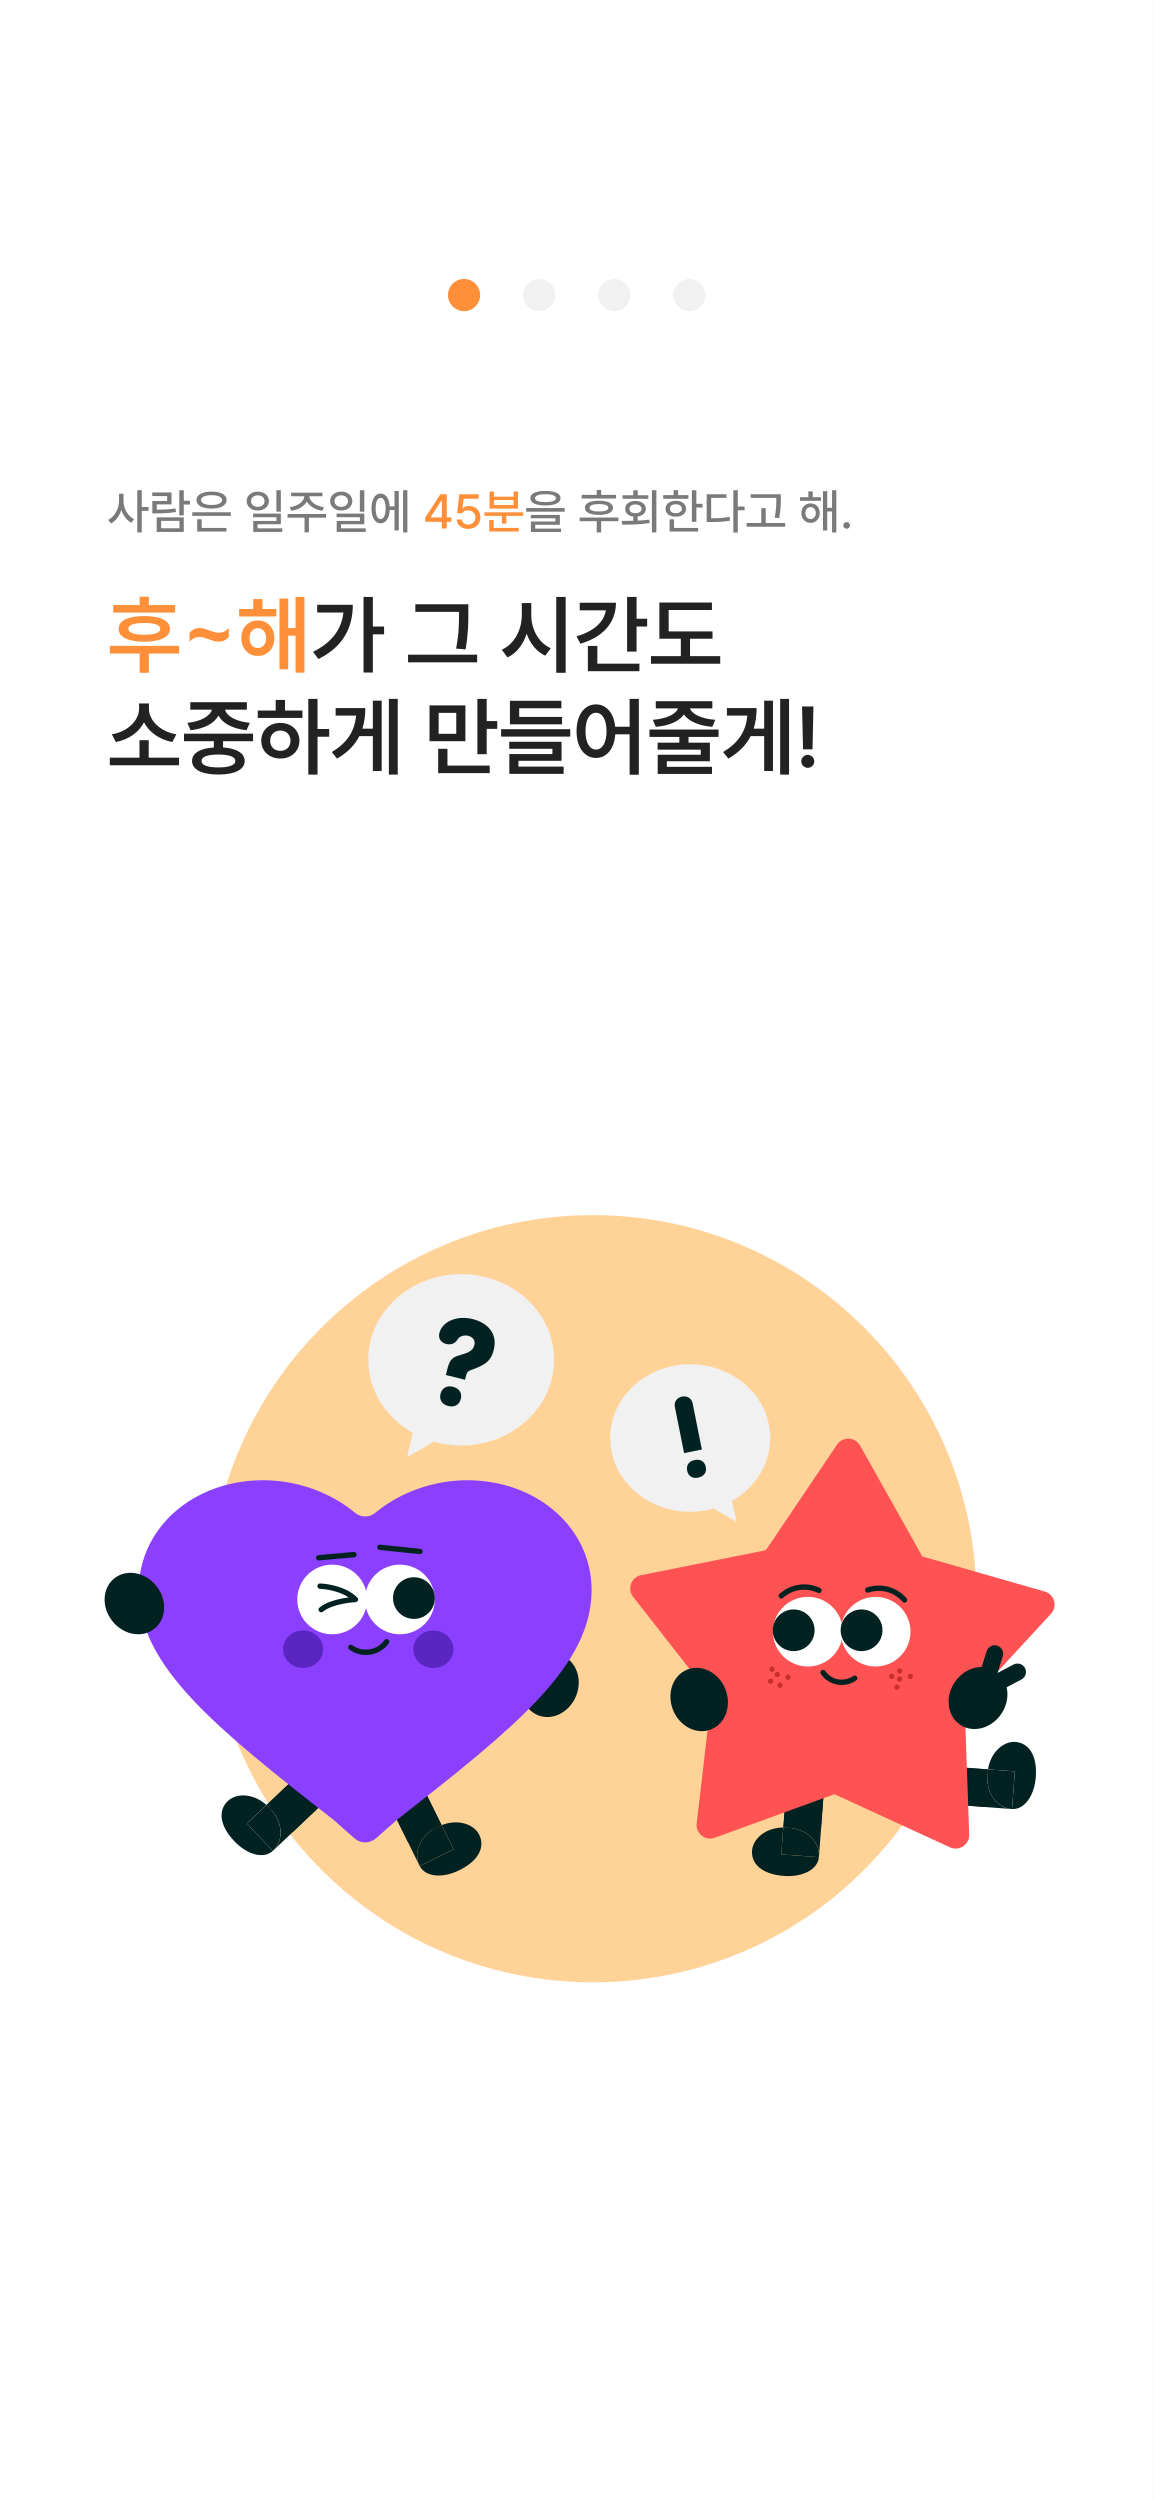
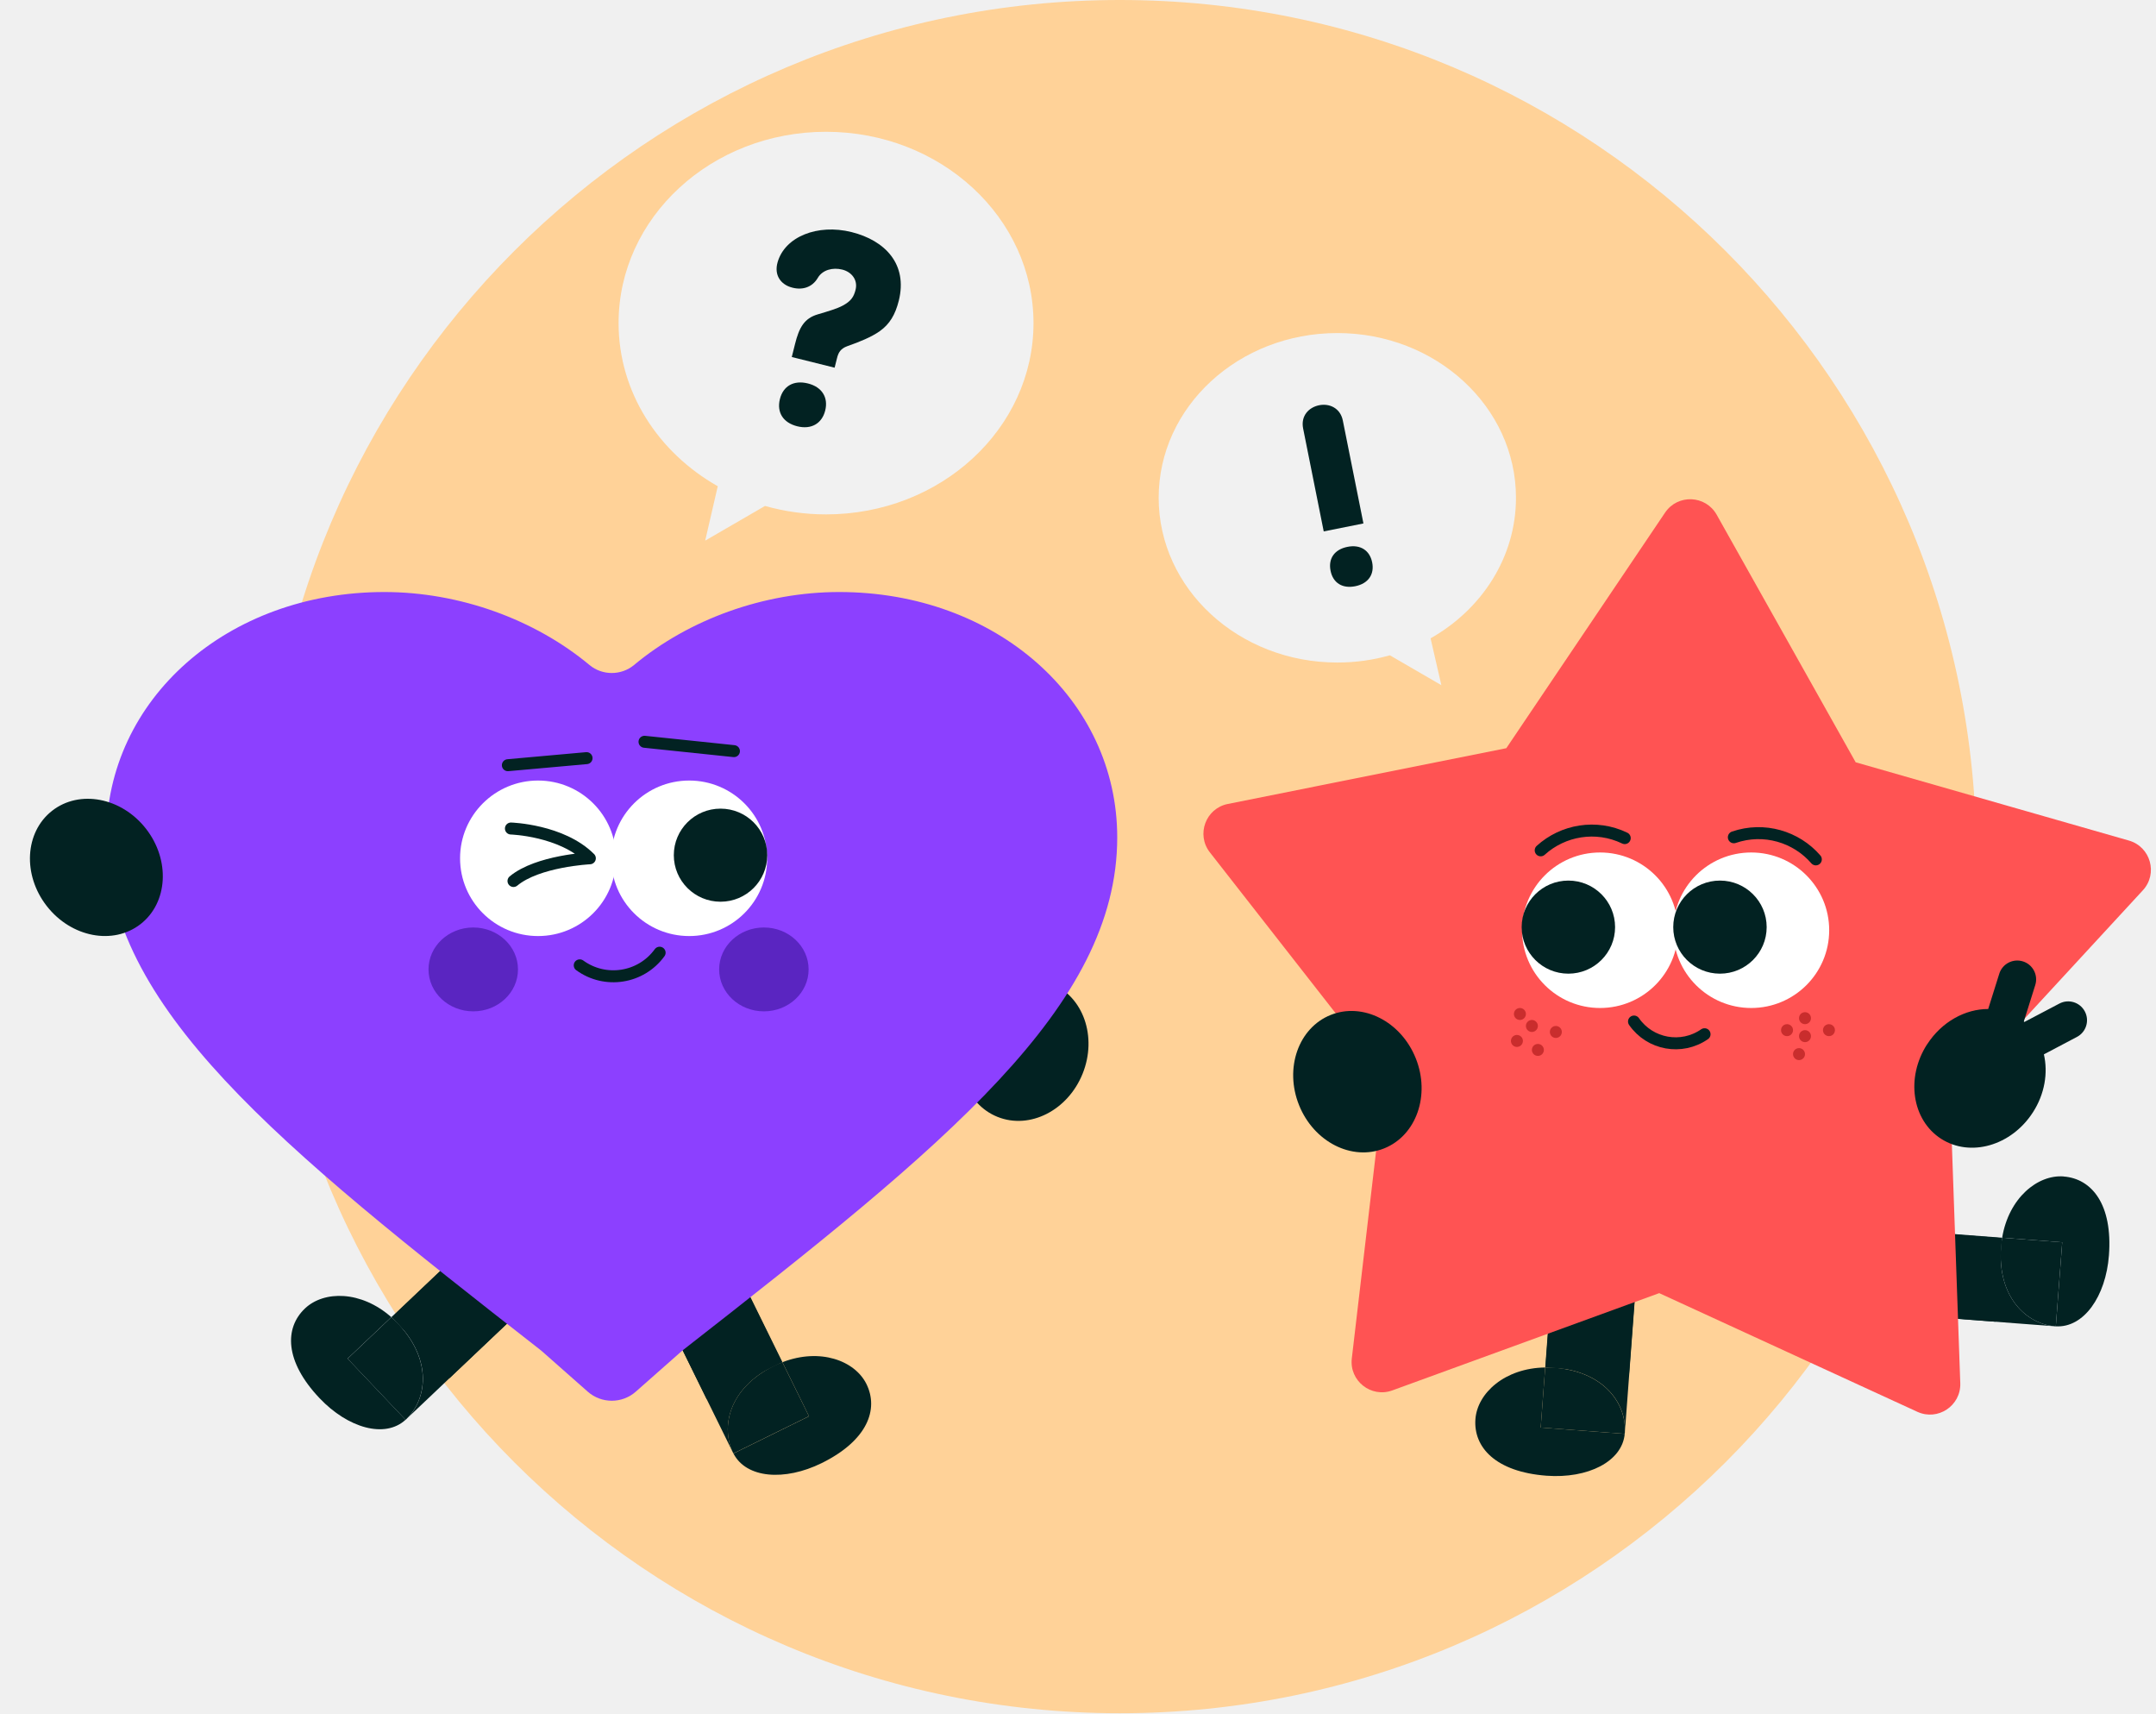
- <svg xmlns="http://www.w3.org/2000/svg" width="430" height="932" viewBox="0 0 430 932" fill="none">
-   <rect width="430" height="932" fill="white" />
-   <path d="M65.281 225.562V228.375H42.219V225.562H52.062V222.469H55.5V225.562H65.281ZM66.75 240.781V243.625H55.5V250.812H52.062V243.625H40.938V240.781H66.75ZM53.781 229.656C59.75 229.656 63.344 231.344 63.344 234.438C63.344 237.531 59.75 239.219 53.781 239.219C47.812 239.219 44.219 237.531 44.219 234.438C44.219 231.344 47.812 229.656 53.781 229.656ZM53.781 232.25C49.875 232.25 47.812 233 47.844 234.438C47.812 235.875 49.875 236.625 53.781 236.625C57.688 236.625 59.75 235.875 59.75 234.438C59.75 233 57.688 232.25 53.781 232.25ZM70.656 235.844C71.688 234.719 73 234.125 74.438 234.125C76.938 234.125 79.094 235.875 81.594 235.875C83.031 235.875 84.281 235.281 85.281 234.094V237.5C84.25 238.656 82.938 239.219 81.5 239.219C79 239.219 76.812 237.469 74.344 237.469C72.906 237.469 71.656 238.062 70.656 239.25V235.844ZM103 227.031V229.812H89.156V227.031H94.406V223.344H97.844V227.031H103ZM96.125 231.312C99.719 231.312 102.281 234.031 102.281 237.875C102.281 241.781 99.719 244.531 96.125 244.531C92.562 244.531 89.938 241.781 89.969 237.875C89.938 234.031 92.562 231.312 96.125 231.312ZM96.125 234.188C94.281 234.188 93 235.656 93.031 237.875C93 240.156 94.281 241.594 96.125 241.562C97.938 241.594 99.219 240.156 99.219 237.875C99.219 235.656 97.938 234.188 96.125 234.188ZM113.5 222.531V250.781H110.188V236.969H107.438V249.5H104.188V223.125H107.438V234.156H110.188V222.531H113.5Z" fill="#FF8F39" />
-   <path d="M139 222.531V233.562H143.188V236.469H139V250.719H135.531V222.531H139ZM131.531 225.469C131.531 233.781 128.094 241.062 118.688 245.688L116.719 243C123.594 239.578 127.312 234.766 128.031 228.344H118.25V225.469H131.531ZM174.594 225.281V228.469C174.594 232.25 174.594 236.156 173.562 242.094L170.031 241.781C171.125 236.219 171.125 232.125 171.125 228.469V228.094H154.844V225.281H174.594ZM177.875 244.062V246.906H152.125V244.062H177.875ZM198.062 229.312C198.031 234.5 200.75 239.688 205.344 241.656L203.281 244.438C200.031 242.938 197.641 239.938 196.344 236.25C195.047 240.234 192.625 243.484 189.188 245.094L187.062 242.188C191.781 240.156 194.531 234.75 194.531 229.312V224.812H198.062V229.312ZM210.875 222.531V250.812H207.375V222.531H210.875ZM237.312 222.531V230.656H241.25V233.562H237.312V242.906H233.781V222.531H237.312ZM229.625 224.688C229.625 232.188 224.75 237.531 216.375 239.969L214.938 237.219C221.391 235.359 225.234 231.844 225.844 227.531H216.125V224.688H229.625ZM238.375 247.406V250.219H219.156V240.812H222.688V247.406H238.375ZM265.625 235.375V238.125H257.25V244.594H268.5V247.438H242.688V244.594H253.812V238.125H245.812V224.625H265.406V227.406H249.281V235.375H265.625ZM66.75 282.469V285.281H40.938V282.469H52V275.938H55.438V282.469H66.75ZM55.531 264.312C55.531 268.594 59.812 272.812 65.75 273.75L64.25 276.625C59.469 275.719 55.562 272.984 53.688 269.281C51.812 272.969 47.938 275.75 43.188 276.625L41.688 273.75C47.594 272.812 51.812 268.562 51.844 264.312V262.25H55.531V264.312ZM94.344 273.5V276.312H83.156V278.656C88.219 279 91.188 280.75 91.219 283.688C91.188 286.938 87.531 288.75 81.438 288.75C75.281 288.75 71.594 286.938 71.594 283.688C71.594 280.75 74.594 278.984 79.719 278.656V276.312H68.594V273.5H94.344ZM81.438 281.281C77.312 281.312 75.094 282.125 75.125 283.688C75.094 285.25 77.312 286.094 81.438 286.094C85.469 286.094 87.719 285.25 87.75 283.688C87.719 282.125 85.469 281.312 81.438 281.281ZM92.031 261.781V264.562H83.906C84.453 266.891 87.828 268.984 93.125 269.469L91.906 272.219C86.781 271.703 82.969 269.656 81.438 266.781C79.906 269.641 76.156 271.703 71.031 272.219L69.844 269.469C75.031 268.984 78.406 266.859 79 264.562H70.938V261.781H92.031ZM118.375 260.531V271.781H122.719V274.656H118.375V288.781H114.938V260.531H118.375ZM112.75 264.875V267.656H96.094V264.875H102.781V260.938H106.25V264.875H112.75ZM104.531 269.5C108.594 269.5 111.625 272.25 111.625 276.156C111.625 280.062 108.594 282.781 104.531 282.781C100.406 282.781 97.375 280.062 97.406 276.156C97.375 272.25 100.406 269.5 104.531 269.5ZM104.531 272.344C102.312 272.344 100.719 273.844 100.719 276.156C100.719 278.469 102.312 279.938 104.531 279.906C106.688 279.938 108.281 278.469 108.312 276.156C108.281 273.844 106.688 272.344 104.531 272.344ZM148.281 260.531V288.781H144.969V260.531H148.281ZM142.281 261.219V287.438H139V274.438H133.969C132.312 277.688 129.656 280.5 125.656 282.812L123.688 280.344C129.547 276.891 132.219 272.469 132.75 266.781H125.125V263.969H136.188C136.188 266.703 135.859 269.266 135.094 271.656H139V261.219H142.281ZM173.5 262.969V276.312H160.125V262.969H173.5ZM163.531 265.75V273.562H170.094V265.75H163.531ZM181.438 260.531V268.812H185.375V271.719H181.438V281.156H177.969V260.531H181.438ZM182.562 285.406V288.219H163.344V279.156H166.812V285.406H182.562ZM212.594 271.844V274.594H186.812V271.844H212.594ZM209.531 267.281V270.031H190.094V261.25H209.281V264.031H193.562V267.281H209.531ZM209.344 276.531V283.625H193.281V285.781H210.125V288.5H189.875V281.125H205.938V279.156H189.844V276.531H209.344ZM222.188 262.594C226.016 262.594 228.844 265.781 229.344 270.938H234.719V260.531H238.156V288.812H234.719V273.75H229.375C229 279.203 226.125 282.562 222.188 282.562C217.938 282.562 214.938 278.719 214.938 272.562C214.938 266.469 217.938 262.594 222.188 262.594ZM222.188 265.719C219.844 265.719 218.25 268.25 218.281 272.562C218.25 276.906 219.844 279.438 222.188 279.438C224.531 279.438 226.094 276.906 226.125 272.562C226.094 268.25 224.531 265.719 222.188 265.719ZM267.875 271.969V274.719H256.688V276.875H264.656V283.812H248.594V285.875H265.438V288.531H245.188V281.375H261.25V279.469H245.156V276.875H253.25V274.719H242.125V271.969H267.875ZM265.562 261.406V264.094H257.188C257.953 266.172 261.406 267.969 266.656 268.344L265.562 270.969C260.5 270.562 256.672 268.859 254.969 266.344C253.266 268.844 249.484 270.562 244.469 270.969L243.375 268.344C248.578 267.953 252 266.188 252.781 264.094H244.469V261.406H265.562ZM294.156 260.531V288.781H290.844V260.531H294.156ZM288.156 261.219V287.438H284.875V274.438H279.844C278.188 277.688 275.531 280.5 271.531 282.812L269.562 280.344C275.422 276.891 278.094 272.469 278.625 266.781H271V263.969H282.062C282.062 266.703 281.734 269.266 280.969 271.656H284.875V261.219H288.156ZM303.25 263.375L302.906 279.344H299.375L299 263.375H303.25ZM301.156 286.25C299.812 286.25 298.719 285.156 298.719 283.812C298.719 282.5 299.812 281.406 301.156 281.406C302.438 281.406 303.562 282.5 303.562 283.812C303.562 285.156 302.438 286.25 301.156 286.25Z" fill="#222222" />
-   <path d="M46.047 186.752C46.029 189.547 47.647 192.395 50.002 193.537L48.965 194.873C47.251 193.985 45.924 192.219 45.238 190.109C44.526 192.359 43.147 194.24 41.353 195.172L40.316 193.818C42.742 192.658 44.377 189.635 44.377 186.752V184.062H46.047V186.752ZM52.85 182.744V189.02H55.381V190.443H52.85V198.494H51.18V182.744H52.85ZM68.512 182.762V186.682H70.814V188.088H68.512V192.131H66.842V182.762H68.512ZM68.512 192.869V198.301H58.422V192.869H68.512ZM60.057 194.17V196.947H66.894V194.17H60.057ZM63.941 183.588V188.035H58.457V190.004C61.19 189.995 63.124 189.916 65.418 189.529L65.594 190.865C63.15 191.305 61.076 191.393 58.053 191.393H56.787V186.77H62.307V184.924H56.77V183.588H63.941ZM86.055 190.971V192.307H71.693V190.971H86.055ZM84.438 196.807V198.16H73.504V193.59H75.191V196.807H84.438ZM78.865 183.271C82.275 183.254 84.49 184.449 84.49 186.418C84.49 188.404 82.275 189.6 78.865 189.617C75.438 189.6 73.24 188.404 73.24 186.418C73.24 184.449 75.438 183.254 78.865 183.271ZM78.865 184.607C76.457 184.607 74.945 185.293 74.963 186.418C74.945 187.578 76.457 188.246 78.865 188.246C81.273 188.246 82.768 187.578 82.768 186.418C82.768 185.293 81.273 184.607 78.865 184.607ZM96.109 183.271C98.482 183.289 100.223 184.748 100.24 186.805C100.223 188.879 98.482 190.32 96.109 190.32C93.719 190.32 91.961 188.879 91.961 186.805C91.961 184.748 93.719 183.289 96.109 183.271ZM96.109 184.678C94.65 184.66 93.578 185.521 93.596 186.805C93.578 188.105 94.65 188.967 96.109 188.967C97.551 188.967 98.623 188.105 98.623 186.805C98.623 185.521 97.551 184.66 96.109 184.678ZM104.705 182.744V190.76H103.035V182.744H104.705ZM104.705 191.48V195.453H96.022V196.965H105.232V198.301H94.404V194.205H103.053V192.816H94.352V191.48H104.705ZM121.562 191.621V192.975H115.164V198.477H113.529V192.975H107.201V191.621H121.562ZM120.209 183.676V185.012H115.34C115.366 186.963 117.792 188.703 120.771 189.107L120.156 190.426C117.572 190.021 115.34 188.747 114.391 186.945C113.415 188.747 111.191 190.021 108.643 190.426L108.01 189.107C110.954 188.703 113.38 186.963 113.441 185.012H108.537V183.676H120.209ZM127.223 183.271C129.596 183.289 131.336 184.748 131.354 186.805C131.336 188.879 129.596 190.32 127.223 190.32C124.832 190.32 123.074 188.879 123.074 186.805C123.074 184.748 124.832 183.289 127.223 183.271ZM127.223 184.678C125.764 184.66 124.691 185.521 124.709 186.805C124.691 188.105 125.764 188.967 127.223 188.967C128.664 188.967 129.736 188.105 129.736 186.805C129.736 185.521 128.664 184.66 127.223 184.678ZM135.818 182.744V190.76H134.148V182.744H135.818ZM135.818 191.48V195.453H127.135V196.965H136.346V198.301H125.518V194.205H134.166V192.816H125.465V191.48H135.818ZM151.867 182.744V198.494H150.268V182.744H151.867ZM148.668 183.043V197.721H147.068V190.127H145.293C145.152 193.203 143.834 195.119 141.883 195.102C139.826 195.119 138.49 192.957 138.49 189.547C138.49 186.137 139.826 183.992 141.883 184.01C143.799 183.992 145.1 185.812 145.293 188.773H147.068V183.043H148.668ZM141.883 185.574C140.74 185.574 140.037 187.033 140.037 189.547C140.037 192.061 140.74 193.52 141.883 193.52C143.043 193.52 143.764 192.061 143.764 189.547C143.764 187.033 143.043 185.574 141.883 185.574ZM203.336 183.008C206.887 183.008 208.961 183.957 208.961 185.715C208.961 187.473 206.887 188.439 203.336 188.439C199.785 188.439 197.711 187.473 197.711 185.715C197.711 183.957 199.785 183.008 203.336 183.008ZM203.336 184.238C200.822 184.238 199.434 184.783 199.451 185.715C199.434 186.682 200.822 187.191 203.336 187.191C205.85 187.191 207.238 186.682 207.238 185.715C207.238 184.783 205.85 184.238 203.336 184.238ZM210.525 189.406V190.742H196.164V189.406H210.525ZM208.715 191.955V195.646H199.539V197.053H209.154V198.336H197.904V194.434H207.062V193.203H197.887V191.955H208.715ZM229.668 184.484V185.855H216.854V184.484H222.461V182.674H224.113V184.484H229.668ZM230.529 192.939V194.311H224.113V198.512H222.461V194.311H216.115V192.939H230.529ZM223.287 186.664C226.557 186.664 228.525 187.596 228.525 189.318C228.525 191.006 226.557 191.938 223.287 191.955C220 191.938 218.031 191.006 218.049 189.318C218.031 187.596 220 186.664 223.287 186.664ZM223.287 187.912C221.02 187.912 219.771 188.404 219.771 189.318C219.771 190.197 221.02 190.689 223.287 190.689C225.537 190.689 226.785 190.197 226.803 189.318C226.785 188.404 225.537 187.912 223.287 187.912ZM244.697 182.744V198.494H243.027V182.744H244.697ZM231.76 194.205C233.052 194.196 234.537 194.188 236.084 194.135V192.57C234.238 192.333 233.043 191.252 233.061 189.705C233.043 187.93 234.59 186.752 236.875 186.752C239.178 186.752 240.76 187.93 240.76 189.705C240.76 191.234 239.564 192.307 237.736 192.553V194.082C239.195 194.021 240.672 193.906 242.061 193.73L242.184 194.979C238.686 195.559 234.871 195.594 231.988 195.594L231.76 194.205ZM241.709 184.625V185.961H232.094V184.625H236.084V182.779H237.754V184.625H241.709ZM236.875 188.053C235.557 188.053 234.625 188.703 234.643 189.705C234.625 190.707 235.557 191.322 236.875 191.322C238.229 191.322 239.16 190.707 239.16 189.705C239.16 188.703 238.229 188.053 236.875 188.053ZM259.604 182.762V187.824H261.889V189.213H259.604V194.539H257.934V182.762H259.604ZM256.633 184.59V185.943H247.246V184.59H251.113V182.744H252.783V184.59H256.633ZM251.939 186.699C254.207 186.699 255.754 187.877 255.754 189.67C255.754 191.463 254.207 192.623 251.939 192.623C249.654 192.623 248.107 191.463 248.107 189.67C248.107 187.877 249.654 186.699 251.939 186.699ZM251.939 187.982C250.604 187.982 249.707 188.633 249.725 189.67C249.707 190.689 250.604 191.322 251.939 191.322C253.275 191.322 254.172 190.689 254.189 189.67C254.172 188.633 253.275 187.982 251.939 187.982ZM260.271 196.807V198.16H249.619V193.607H251.289V196.807H260.271ZM275.055 182.744V188.844H277.586V190.215H275.055V198.529H273.385V182.744H275.055ZM270.818 184.256V185.609H265.123V193.221C267.769 193.212 269.755 193.098 271.996 192.693L272.207 194.1C269.746 194.539 267.654 194.627 264.719 194.609H263.453V184.256H270.818ZM291.086 184.256V185.803C291.086 187.754 291.086 189.934 290.488 193.15L288.801 192.975C289.416 189.934 289.416 187.701 289.416 185.803V185.609H279.854V184.256H291.086ZM292.703 194.979V196.367H278.342V194.979H283.809V189.424H285.461V194.979H292.703ZM306.08 185.346V186.699H298.258V185.346H301.352V183.201H303.004V185.346H306.08ZM302.178 187.648C304.182 187.648 305.588 189.143 305.605 191.27C305.588 193.414 304.182 194.926 302.178 194.926C300.209 194.926 298.75 193.414 298.768 191.27C298.75 189.143 300.209 187.648 302.178 187.648ZM302.178 189.037C301.035 189.037 300.244 189.969 300.244 191.27C300.244 192.605 301.035 193.502 302.178 193.502C303.303 193.502 304.129 192.605 304.129 191.27C304.129 189.969 303.303 189.037 302.178 189.037ZM311.775 182.744V198.494H310.193V190.672H308.383V197.756H306.801V183.096H308.383V189.301H310.193V182.744H311.775ZM315.643 197.123C314.957 197.123 314.377 196.561 314.395 195.875C314.377 195.189 314.957 194.627 315.643 194.627C316.311 194.627 316.891 195.189 316.891 195.875C316.891 196.561 316.311 197.123 315.643 197.123Z" fill="#7A7A7A" />
-   <path d="M158.529 194.521V192.957L164.154 184.273H166.545V192.887H168.285V194.521H166.545V197H164.717V194.521H158.529ZM160.568 192.887H164.717V186.576H164.576L160.568 192.781V192.887ZM174.561 197.176C172.152 197.176 170.342 195.699 170.254 193.678H172.135C172.24 194.768 173.277 195.559 174.561 195.559C176.107 195.559 177.215 194.434 177.215 192.922C177.215 191.375 176.072 190.25 174.473 190.232C173.453 190.232 172.68 190.566 172.24 191.357H170.412L171.238 184.273H178.445V185.926H172.838L172.416 189.494H172.539C173.066 188.984 173.963 188.633 174.93 188.633C177.32 188.633 179.096 190.408 179.096 192.869C179.096 195.383 177.215 197.176 174.561 197.176ZM195.004 190.988V192.324H188.746V195.225H187.094V192.324H180.59V190.988H195.004ZM193.404 196.807V198.16H182.383V193.854H184.035V196.807H193.404ZM184.141 183.236V185.152H191.436V183.236H193.105V189.6H182.488V183.236H184.141ZM184.141 188.264H191.436V186.4H184.141V188.264Z" fill="#FF8F39" />
-   <circle cx="221" cy="596" r="143" fill="#FFD298" />
-   <path d="M214.779 632.217C217.245 626.065 214.88 619.329 209.497 617.172C204.114 615.014 197.752 618.253 195.286 624.404C192.821 630.556 195.186 637.292 200.569 639.449C205.951 641.606 212.314 638.368 214.779 632.217Z" fill="#022222" />
-   <path d="M367.214 673.637L368.275 659.678L354.316 658.616L353.254 672.576L367.214 673.637Z" fill="#022222" />
-   <path d="M377.18 674.41C377.18 674.41 377.12 674.41 377.09 674.4H377.25C377.25 674.4 377.21 674.41 377.18 674.41Z" fill="#022222" />
-   <path d="M378.581 649.4C383.281 649.76 386.781 654.05 386.141 662.56C385.621 669.42 381.931 674.69 377.271 674.41L378.341 660.38L368.311 659.62C369.411 652.99 374.221 649.06 378.581 649.39V649.4Z" fill="#022222" />
-   <path d="M377.08 674.4L351.16 672.43L352.23 658.4L368.31 659.62C368.23 660.13 368.16 660.65 368.12 661.19C367.51 669.61 372.41 673.99 377.08 674.4Z" fill="#022222" />
-   <path d="M377.08 674.4C372.41 673.99 367.51 669.61 368.12 661.19C368.16 660.65 368.23 660.13 368.31 659.62L378.34 660.38L377.27 674.41C377.27 674.41 377.25 674.41 377.24 674.41H377.08V674.4Z" fill="#022222" />
-   <path d="M292.058 681.254L306.02 682.296L307.062 668.335L293.101 667.292L292.058 681.254Z" fill="#022222" />
-   <path d="M292.01 681.28C285.29 681.37 280.69 685.54 280.36 689.9C280.01 694.6 283.73 698.71 292.24 699.35C299.11 699.86 304.87 697 305.29 692.36L291.26 691.31L292.01 681.28Z" fill="#022222" />
-   <path d="M305.31 692.17L307.25 666.24L293.22 665.19L292.02 681.27C292.53 681.27 293.06 681.27 293.6 681.32C302.02 681.98 305.62 687.48 305.32 692.16L305.31 692.17Z" fill="#022222" />
-   <path d="M305.31 692.17C305.61 687.49 302.01 681.99 293.59 681.33C293.05 681.29 292.53 681.28 292.01 681.28L291.26 691.31L305.29 692.36C305.29 692.36 305.29 692.34 305.29 692.33V692.17H305.31Z" fill="#022222" />
-   <path d="M343.88 580.26L389.48 593.32C393.1 594.36 394.36 598.85 391.81 601.62L359.65 636.49L361.32 683.9C361.45 687.67 357.57 690.25 354.15 688.68L311.05 668.87L266.48 685.11C262.94 686.4 259.28 683.51 259.72 679.77L265.24 632.66L236.02 595.29C233.7 592.32 235.32 587.95 239.01 587.21L285.52 577.9L312.03 538.57C314.14 535.45 318.79 535.64 320.64 538.92L343.87 580.28L343.88 580.26Z" fill="#FF5353" />
-   <path d="M291.26 594.95C294.97 591.58 300.5 590.6 305.29 592.91" stroke="#022222" stroke-width="2" stroke-linecap="round" stroke-linejoin="round" />
-   <path d="M337.2 596.46C333.92 592.67 328.54 591.04 323.51 592.77" stroke="#022222" stroke-width="2" stroke-linecap="round" stroke-linejoin="round" />
-   <path d="M287.789 623.27C288.341 623.27 288.789 622.822 288.789 622.27C288.789 621.718 288.341 621.27 287.789 621.27C287.237 621.27 286.789 621.718 286.789 622.27C286.789 622.822 287.237 623.27 287.789 623.27Z" fill="#C92D2D" />
-   <path d="M289.789 625.27C290.341 625.27 290.789 624.822 290.789 624.27C290.789 623.718 290.341 623.27 289.789 623.27C289.237 623.27 288.789 623.718 288.789 624.27C288.789 624.822 289.237 625.27 289.789 625.27Z" fill="#C92D2D" />
-   <path d="M287.289 627.77C287.841 627.77 288.289 627.322 288.289 626.77C288.289 626.218 287.841 625.77 287.289 625.77C286.737 625.77 286.289 626.218 286.289 626.77C286.289 627.322 286.737 627.77 287.289 627.77Z" fill="#C92D2D" />
-   <path d="M290.789 629.27C291.341 629.27 291.789 628.822 291.789 628.27C291.789 627.718 291.341 627.27 290.789 627.27C290.237 627.27 289.789 627.718 289.789 628.27C289.789 628.822 290.237 629.27 290.789 629.27Z" fill="#C92D2D" />
-   <path d="M293.789 626.27C294.341 626.27 294.789 625.822 294.789 625.27C294.789 624.718 294.341 624.27 293.789 624.27C293.237 624.27 292.789 624.718 292.789 625.27C292.789 625.822 293.237 626.27 293.789 626.27Z" fill="#C92D2D" />
-   <path d="M332.391 625.97C332.943 625.97 333.391 625.522 333.391 624.97C333.391 624.417 332.943 623.97 332.391 623.97C331.838 623.97 331.391 624.417 331.391 624.97C331.391 625.522 331.838 625.97 332.391 625.97Z" fill="#C92D2D" />
-   <path d="M335.391 623.97C335.943 623.97 336.391 623.522 336.391 622.97C336.391 622.417 335.943 621.97 335.391 621.97C334.838 621.97 334.391 622.417 334.391 622.97C334.391 623.522 334.838 623.97 335.391 623.97Z" fill="#C92D2D" />
-   <path d="M335.391 626.97C335.943 626.97 336.391 626.522 336.391 625.97C336.391 625.417 335.943 624.97 335.391 624.97C334.838 624.97 334.391 625.417 334.391 625.97C334.391 626.522 334.838 626.97 335.391 626.97Z" fill="#C92D2D" />
-   <path d="M334.391 629.97C334.943 629.97 335.391 629.522 335.391 628.97C335.391 628.417 334.943 627.97 334.391 627.97C333.838 627.97 333.391 628.417 333.391 628.97C333.391 629.522 333.838 629.97 334.391 629.97Z" fill="#C92D2D" />
-   <path d="M339.391 625.97C339.943 625.97 340.391 625.522 340.391 624.97C340.391 624.417 339.943 623.97 339.391 623.97C338.838 623.97 338.391 624.417 338.391 624.97C338.391 625.522 338.838 625.97 339.391 625.97Z" fill="#C92D2D" />
-   <path d="M318.62 625.65C314.78 628.32 309.51 627.37 306.84 623.53" stroke="#022222" stroke-width="2" stroke-linecap="round" stroke-linejoin="round" />
-   <path d="M301.17 621.27C308.361 621.27 314.19 615.459 314.19 608.29C314.19 601.121 308.361 595.31 301.17 595.31C293.98 595.31 288.15 601.121 288.15 608.29C288.15 615.459 293.98 621.27 301.17 621.27Z" fill="white" />
-   <path d="M326.411 621.27C333.601 621.27 339.431 615.459 339.431 608.29C339.431 601.121 333.601 595.31 326.411 595.31C319.22 595.31 313.391 601.121 313.391 608.29C313.391 615.459 319.22 621.27 326.411 621.27Z" fill="white" />
-   <path d="M295.88 615.54C300.188 615.54 303.68 612.061 303.68 607.77C303.68 603.479 300.188 600 295.88 600C291.572 600 288.08 603.479 288.08 607.77C288.08 612.061 291.572 615.54 295.88 615.54Z" fill="#022222" />
-   <path d="M321.191 615.54C325.498 615.54 328.991 612.061 328.991 607.77C328.991 603.479 325.498 600 321.191 600C316.883 600 313.391 603.479 313.391 607.77C313.391 612.061 316.883 615.54 321.191 615.54Z" fill="#022222" />
-   <path d="M265.116 644.71C270.499 642.553 272.864 635.817 270.398 629.665C267.933 623.514 261.571 620.275 256.188 622.433C250.805 624.59 248.44 631.326 250.906 637.478C253.371 643.629 259.733 646.867 265.116 644.71Z" fill="#022222" />
-   <path d="M155.309 661.562L142.746 667.741L152.014 686.585L164.577 680.406L155.309 661.562Z" fill="#022222" />
-   <path d="M164.649 680.4C170.919 677.98 176.739 680.12 178.679 684.05C180.759 688.28 178.839 693.48 171.189 697.25C165.009 700.29 158.599 699.79 156.469 695.64L169.089 689.43L164.649 680.41V680.4Z" fill="#022222" />
-   <path d="M156.419 695.549C156.419 695.549 156.399 695.489 156.379 695.459L156.449 695.609C156.449 695.609 156.429 695.569 156.419 695.549Z" fill="#022222" />
-   <path d="M156.449 695.61C156.449 695.61 156.449 695.62 156.459 695.63L156.449 695.61Z" fill="#022222" />
-   <path d="M156.378 695.47L144.898 672.14L157.528 665.93L164.648 680.4C164.168 680.59 163.688 680.79 163.208 681.03C155.648 684.79 154.358 691.23 156.388 695.47H156.378Z" fill="#022222" />
-   <path d="M156.379 695.47C154.359 691.24 155.639 684.79 163.199 681.03C163.679 680.79 164.169 680.58 164.639 680.4L169.079 689.42L156.459 695.63C156.459 695.63 156.459 695.62 156.449 695.61L156.379 695.46V695.47Z" fill="#022222" />
-   <path d="M99.425 672.9L109.057 683.061L124.297 668.613L114.665 658.453L99.425 672.9Z" fill="#022222" />
-   <path d="M99.34 672.88C94.3 668.43 88.1 668.42 84.92 671.43C81.5 674.67 81.49 680.22 87.36 686.41C92.1 691.41 98.29 693.17 101.72 690.01L92.04 679.8L99.34 672.88Z" fill="#022222" />
-   <path d="M101.8 689.95C101.8 689.95 101.84 689.9 101.87 689.88L101.75 689.99C101.75 689.99 101.79 689.96 101.8 689.95Z" fill="#022222" />
-   <path d="M101.75 690C101.75 690 101.74 690.01 101.73 690.02L101.75 690Z" fill="#022222" />
-   <path d="M101.86 689.89L120.73 672L111.05 661.79L99.35 672.89C99.74 673.23 100.12 673.59 100.49 673.98C106.27 680.13 105.24 686.62 101.87 689.89H101.86Z" fill="#022222" />
-   <path d="M101.859 689.89C105.229 686.63 106.259 680.13 100.479 673.98C100.109 673.59 99.729 673.23 99.339 672.89L92.039 679.81L101.719 690.02C101.719 690.02 101.729 690.01 101.739 690L101.859 689.89Z" fill="#022222" />
-   <path d="M132.14 685.32L124.47 678.55C124.38 678.47 124.29 678.39 124.19 678.32C80.38 644.12 51.75 621.05 51.75 592.79C51.75 569.7 72.01 551.83 98.17 551.83C110.72 551.83 123.28 556.39 132.44 564.02C134.57 565.79 137.73 565.79 139.86 564.02C149.02 556.39 161.58 551.83 174.13 551.83C200.29 551.83 220.55 569.7 220.55 592.79C220.55 621.06 191.92 644.12 148.11 678.32C148.02 678.39 147.92 678.47 147.83 678.55L140.16 685.32C137.88 687.34 134.43 687.34 132.14 685.32Z" fill="#8C40FF" />
-   <path d="M113.021 621.83C117.146 621.83 120.491 618.696 120.491 614.83C120.491 610.964 117.146 607.83 113.021 607.83C108.895 607.83 105.551 610.964 105.551 614.83C105.551 618.696 108.895 621.83 113.021 621.83Z" fill="#5A25C1" />
-   <path d="M161.55 621.83C165.676 621.83 169.02 618.696 169.02 614.83C169.02 610.964 165.676 607.83 161.55 607.83C157.425 607.83 154.08 610.964 154.08 614.83C154.08 618.696 157.425 621.83 161.55 621.83Z" fill="#5A25C1" />
-   <path d="M144.141 612.04C141.041 616.31 135.071 617.25 130.801 614.15" stroke="#022222" stroke-width="2" stroke-linecap="round" stroke-linejoin="round" />
-   <path d="M355.79 627.33C358.23 623.55 362.17 621.43 365.98 621.44L367.83 615.55C368.35 613.89 370.12 612.97 371.78 613.49C373.44 614.01 374.36 615.78 373.84 617.44L371.93 623.52C371.93 623.52 372 623.58 372.03 623.6L377.87 620.53C379.41 619.72 381.31 620.31 382.12 621.85C382.93 623.39 382.34 625.29 380.8 626.1L375.28 629.01C375.99 632.09 375.43 635.62 373.44 638.7C369.85 644.27 362.99 646.24 358.11 643.1C353.24 639.96 352.19 632.9 355.78 627.33H355.79Z" fill="#022222" />
-   <path d="M123.84 609.26C131.031 609.26 136.86 603.448 136.86 596.28C136.86 589.111 131.031 583.3 123.84 583.3C116.65 583.3 110.82 589.111 110.82 596.28C110.82 603.448 116.65 609.26 123.84 609.26Z" fill="white" />
-   <path d="M149.081 609.26C156.271 609.26 162.101 603.448 162.101 596.28C162.101 589.111 156.271 583.3 149.081 583.3C141.89 583.3 136.061 589.111 136.061 596.28C136.061 603.448 141.89 609.26 149.081 609.26Z" fill="white" />
-   <path d="M154.31 603.53C158.618 603.53 162.11 600.051 162.11 595.76C162.11 591.469 158.618 587.99 154.31 587.99C150.002 587.99 146.51 591.469 146.51 595.76C146.51 600.051 150.002 603.53 154.31 603.53Z" fill="#022222" />
-   <path d="M57.484 607.254C62.052 603.682 62.447 596.554 58.365 591.333C54.283 586.112 47.27 584.775 42.702 588.347C38.133 591.919 37.739 599.047 41.821 604.268C45.903 609.489 52.916 610.826 57.484 607.254Z" fill="#022222" />
-   <path d="M141.619 576.83L156.549 578.39" stroke="#022222" stroke-width="2" stroke-linecap="round" stroke-linejoin="round" />
-   <path d="M118.801 580.74L131.941 579.56" stroke="#022222" stroke-width="2" stroke-linecap="round" stroke-linejoin="round" />
-   <path d="M119.311 591.31C119.311 591.31 127.771 591.56 132.491 596.28C132.491 596.28 123.791 596.7 119.741 600.07" stroke="#022222" stroke-width="2" stroke-linecap="round" stroke-linejoin="round" />
-   <path d="M171.929 475C152.799 475 137.289 489.3 137.289 506.93C137.289 518.46 143.919 528.55 153.849 534.17L151.749 543.25L161.739 537.46C164.959 538.37 168.379 538.87 171.929 538.87C191.059 538.87 206.569 524.57 206.569 506.94C206.569 489.31 191.059 475 171.929 475Z" fill="#F1F1F1" />
-   <path d="M257.301 508.6C273.771 508.6 287.131 520.91 287.131 536.1C287.131 546.03 281.421 554.72 272.871 559.56L274.671 567.38L266.071 562.39C263.301 563.18 260.351 563.6 257.301 563.6C240.831 563.6 227.471 551.29 227.471 536.1C227.471 520.91 240.821 508.6 257.301 508.6Z" fill="#F1F1F1" />
-   <path d="M166.21 512.59L166.75 510.43C167.43 507.71 168.27 506.15 170.54 505.48C172.33 504.95 173.78 504.52 174.69 504.03C176.08 503.29 176.56 502.58 176.86 501.37C177.27 499.74 176.21 498.39 174.62 498C173.03 497.61 171.34 498.05 170.55 499.39C169.63 500.97 167.91 501.55 166 500.93C164.4 500.42 163.22 498.96 163.84 496.78C165.06 492.5 170.52 490.33 176.18 491.74C181.84 493.15 185.58 497.13 184.08 503.18C183.49 505.55 182.54 507.12 180.89 508.29C179.52 509.26 177.51 510.08 175.5 510.78C174.34 511.2 173.99 511.87 173.76 512.79L173.36 514.38L166.21 512.6V512.59ZM168.9 517.01C171.27 517.6 172.33 519.37 171.79 521.53C171.25 523.69 169.48 524.75 167.12 524.16C164.76 523.57 163.68 521.84 164.22 519.64C164.76 517.44 166.53 516.42 168.9 517.01Z" fill="#022222" />
-   <path d="M258.99 544.29C261.17 543.85 262.72 544.89 263.12 546.88C263.52 548.87 262.48 550.42 260.3 550.86C258.12 551.3 256.57 550.29 256.17 548.27C255.77 546.25 256.81 544.73 258.99 544.29ZM255.03 541.71L251.59 524.53C251.17 522.42 252.54 521 254.26 520.65C255.98 520.3 257.8 521.12 258.22 523.2L261.66 540.38L255.03 541.71Z" fill="#022222" />
-   <circle cx="173" cy="110" r="6" fill="#FF8F39" />
-   <circle cx="201" cy="110" r="6" fill="#F1F1F1" />
-   <circle cx="229" cy="110" r="6" fill="#F1F1F1" />
-   <circle cx="257" cy="110" r="6" fill="#F1F1F1" />
+ <svg xmlns="http://www.w3.org/2000/svg" width="360" height="286" viewBox="0 0 360 286" fill="none">
+   <circle cx="187" cy="143" r="143" fill="#FFD298" />
+   <path d="M180.779 179.217C183.245 173.065 180.88 166.329 175.497 164.172C170.114 162.014 163.752 165.253 161.286 171.404C158.821 177.556 161.186 184.292 166.569 186.449C171.951 188.606 178.314 185.368 180.779 179.217Z" fill="#022222" />
+   <path d="M333.214 220.637L334.275 206.678L320.316 205.616L319.254 219.576L333.214 220.637Z" fill="#022222" />
+   <path d="M343.18 221.41C343.18 221.41 343.12 221.41 343.09 221.4H343.25C343.25 221.4 343.21 221.41 343.18 221.41Z" fill="#022222" />
+   <path d="M344.581 196.4C349.281 196.76 352.781 201.05 352.141 209.56C351.621 216.42 347.931 221.69 343.271 221.41L344.341 207.38L334.311 206.62C335.411 199.99 340.221 196.06 344.581 196.39V196.4Z" fill="#022222" />
+   <path d="M343.08 221.4L317.16 219.43L318.23 205.4L334.31 206.62C334.23 207.13 334.16 207.65 334.12 208.19C333.51 216.61 338.41 220.99 343.08 221.4Z" fill="#022222" />
+   <path d="M343.08 221.4C338.41 220.99 333.51 216.61 334.12 208.19C334.16 207.65 334.23 207.13 334.31 206.62L344.34 207.38L343.27 221.41C343.27 221.41 343.25 221.41 343.24 221.41H343.08V221.4Z" fill="#022222" />
+   <path d="M258.058 228.254L272.02 229.296L273.062 215.335L259.101 214.292L258.058 228.254Z" fill="#022222" />
+   <path d="M258.01 228.28C251.29 228.37 246.69 232.54 246.36 236.9C246.01 241.6 249.73 245.71 258.24 246.35C265.11 246.86 270.87 244 271.29 239.36L257.26 238.31L258.01 228.28Z" fill="#022222" />
+   <path d="M271.31 239.17L273.25 213.24L259.22 212.19L258.02 228.27C258.53 228.27 259.06 228.27 259.6 228.32C268.02 228.98 271.62 234.48 271.32 239.16L271.31 239.17Z" fill="#022222" />
+   <path d="M271.31 239.17C271.61 234.49 268.01 228.99 259.59 228.33C259.05 228.29 258.53 228.28 258.01 228.28L257.26 238.31L271.29 239.36C271.29 239.36 271.29 239.34 271.29 239.33V239.17H271.31Z" fill="#022222" />
+   <path d="M309.88 127.26L355.48 140.32C359.1 141.36 360.36 145.85 357.81 148.62L325.65 183.49L327.32 230.9C327.45 234.67 323.57 237.25 320.15 235.68L277.05 215.87L232.48 232.11C228.94 233.4 225.28 230.51 225.72 226.77L231.24 179.66L202.02 142.29C199.7 139.32 201.32 134.95 205.01 134.21L251.52 124.9L278.03 85.57C280.14 82.45 284.79 82.64 286.64 85.92L309.87 127.28L309.88 127.26Z" fill="#FF5353" />
+   <path d="M257.26 141.95C260.97 138.58 266.5 137.6 271.29 139.91" stroke="#022222" stroke-width="2" stroke-linecap="round" stroke-linejoin="round" />
+   <path d="M303.2 143.46C299.92 139.67 294.54 138.04 289.51 139.77" stroke="#022222" stroke-width="2" stroke-linecap="round" stroke-linejoin="round" />
+   <path d="M253.789 170.27C254.341 170.27 254.789 169.822 254.789 169.27C254.789 168.718 254.341 168.27 253.789 168.27C253.237 168.27 252.789 168.718 252.789 169.27C252.789 169.822 253.237 170.27 253.789 170.27Z" fill="#C92D2D" />
+   <path d="M255.789 172.27C256.341 172.27 256.789 171.822 256.789 171.27C256.789 170.718 256.341 170.27 255.789 170.27C255.237 170.27 254.789 170.718 254.789 171.27C254.789 171.822 255.237 172.27 255.789 172.27Z" fill="#C92D2D" />
+   <path d="M253.289 174.77C253.841 174.77 254.289 174.322 254.289 173.77C254.289 173.218 253.841 172.77 253.289 172.77C252.737 172.77 252.289 173.218 252.289 173.77C252.289 174.322 252.737 174.77 253.289 174.77Z" fill="#C92D2D" />
+   <path d="M256.789 176.27C257.341 176.27 257.789 175.822 257.789 175.27C257.789 174.718 257.341 174.27 256.789 174.27C256.237 174.27 255.789 174.718 255.789 175.27C255.789 175.822 256.237 176.27 256.789 176.27Z" fill="#C92D2D" />
+   <path d="M259.789 173.27C260.341 173.27 260.789 172.822 260.789 172.27C260.789 171.718 260.341 171.27 259.789 171.27C259.237 171.27 258.789 171.718 258.789 172.27C258.789 172.822 259.237 173.27 259.789 173.27Z" fill="#C92D2D" />
+   <path d="M298.391 172.97C298.943 172.97 299.391 172.522 299.391 171.97C299.391 171.417 298.943 170.97 298.391 170.97C297.838 170.97 297.391 171.417 297.391 171.97C297.391 172.522 297.838 172.97 298.391 172.97Z" fill="#C92D2D" />
+   <path d="M301.391 170.97C301.943 170.97 302.391 170.522 302.391 169.97C302.391 169.417 301.943 168.97 301.391 168.97C300.838 168.97 300.391 169.417 300.391 169.97C300.391 170.522 300.838 170.97 301.391 170.97Z" fill="#C92D2D" />
+   <path d="M301.391 173.97C301.943 173.97 302.391 173.522 302.391 172.97C302.391 172.417 301.943 171.97 301.391 171.97C300.838 171.97 300.391 172.417 300.391 172.97C300.391 173.522 300.838 173.97 301.391 173.97Z" fill="#C92D2D" />
+   <path d="M300.391 176.97C300.943 176.97 301.391 176.522 301.391 175.97C301.391 175.417 300.943 174.97 300.391 174.97C299.838 174.97 299.391 175.417 299.391 175.97C299.391 176.522 299.838 176.97 300.391 176.97Z" fill="#C92D2D" />
+   <path d="M305.391 172.97C305.943 172.97 306.391 172.522 306.391 171.97C306.391 171.417 305.943 170.97 305.391 170.97C304.838 170.97 304.391 171.417 304.391 171.97C304.391 172.522 304.838 172.97 305.391 172.97Z" fill="#C92D2D" />
+   <path d="M284.62 172.65C280.78 175.32 275.51 174.37 272.84 170.53" stroke="#022222" stroke-width="2" stroke-linecap="round" stroke-linejoin="round" />
+   <path d="M267.17 168.27C274.361 168.27 280.19 162.459 280.19 155.29C280.19 148.121 274.361 142.31 267.17 142.31C259.98 142.31 254.15 148.121 254.15 155.29C254.15 162.459 259.98 168.27 267.17 168.27Z" fill="white" />
+   <path d="M292.411 168.27C299.601 168.27 305.431 162.459 305.431 155.29C305.431 148.121 299.601 142.31 292.411 142.31C285.22 142.31 279.391 148.121 279.391 155.29C279.391 162.459 285.22 168.27 292.411 168.27Z" fill="white" />
+   <path d="M261.88 162.54C266.188 162.54 269.68 159.061 269.68 154.77C269.68 150.479 266.188 147 261.88 147C257.572 147 254.08 150.479 254.08 154.77C254.08 159.061 257.572 162.54 261.88 162.54Z" fill="#022222" />
+   <path d="M287.191 162.54C291.498 162.54 294.991 159.061 294.991 154.77C294.991 150.479 291.498 147 287.191 147C282.883 147 279.391 150.479 279.391 154.77C279.391 159.061 282.883 162.54 287.191 162.54Z" fill="#022222" />
+   <path d="M231.116 191.71C236.499 189.553 238.864 182.817 236.398 176.665C233.933 170.514 227.571 167.275 222.188 169.433C216.805 171.59 214.44 178.326 216.906 184.478C219.371 190.629 225.733 193.867 231.116 191.71Z" fill="#022222" />
+   <path d="M121.309 208.562L108.746 214.741L118.014 233.585L130.577 227.406L121.309 208.562Z" fill="#022222" />
+   <path d="M130.649 227.4C136.919 224.98 142.739 227.12 144.679 231.05C146.759 235.28 144.839 240.48 137.189 244.25C131.009 247.29 124.599 246.79 122.469 242.64L135.089 236.43L130.649 227.41V227.4Z" fill="#022222" />
+   <path d="M122.419 242.549C122.419 242.549 122.399 242.489 122.379 242.459L122.449 242.609C122.449 242.609 122.429 242.569 122.419 242.549Z" fill="#022222" />
+   <path d="M122.449 242.61C122.449 242.61 122.449 242.62 122.459 242.63L122.449 242.61Z" fill="#022222" />
+   <path d="M122.378 242.47L110.898 219.14L123.528 212.93L130.648 227.4C130.168 227.59 129.688 227.79 129.208 228.03C121.648 231.79 120.358 238.23 122.388 242.47H122.378Z" fill="#022222" />
+   <path d="M122.379 242.47C120.359 238.24 121.639 231.79 129.199 228.03C129.679 227.79 130.169 227.58 130.639 227.4L135.079 236.42L122.459 242.63C122.459 242.63 122.459 242.62 122.449 242.61L122.379 242.46V242.47Z" fill="#022222" />
+   <path d="M65.425 219.9L75.057 230.061L90.297 215.613L80.665 205.453L65.425 219.9Z" fill="#022222" />
+   <path d="M65.34 219.88C60.3 215.43 54.1 215.42 50.92 218.43C47.5 221.67 47.49 227.22 53.36 233.41C58.1 238.41 64.29 240.17 67.72 237.01L58.04 226.8L65.34 219.88Z" fill="#022222" />
+   <path d="M67.8 236.95C67.8 236.95 67.84 236.9 67.87 236.88L67.75 236.99C67.75 236.99 67.79 236.96 67.8 236.95Z" fill="#022222" />
+   <path d="M67.751 237C67.751 237 67.74 237.01 67.731 237.02L67.751 237Z" fill="#022222" />
+   <path d="M67.86 236.89L86.73 219L77.05 208.79L65.35 219.89C65.74 220.23 66.12 220.59 66.49 220.98C72.27 227.13 71.24 233.62 67.87 236.89H67.86Z" fill="#022222" />
+   <path d="M67.859 236.89C71.229 233.63 72.259 227.13 66.479 220.98C66.109 220.59 65.729 220.23 65.339 219.89L58.039 226.81L67.719 237.02C67.719 237.02 67.729 237.01 67.739 237L67.859 236.89Z" fill="#022222" />
+   <path d="M98.14 232.32L90.47 225.55C90.38 225.47 90.29 225.39 90.19 225.32C46.38 191.12 17.75 168.05 17.75 139.79C17.75 116.7 38.01 98.83 64.17 98.83C76.72 98.83 89.28 103.39 98.44 111.02C100.57 112.79 103.73 112.79 105.86 111.02C115.02 103.39 127.58 98.83 140.13 98.83C166.29 98.83 186.55 116.7 186.55 139.79C186.55 168.06 157.92 191.12 114.11 225.32C114.02 225.39 113.92 225.47 113.83 225.55L106.16 232.32C103.88 234.34 100.43 234.34 98.14 232.32Z" fill="#8C40FF" />
+   <path d="M79.021 168.83C83.146 168.83 86.491 165.696 86.491 161.83C86.491 157.964 83.146 154.83 79.021 154.83C74.895 154.83 71.551 157.964 71.551 161.83C71.551 165.696 74.895 168.83 79.021 168.83Z" fill="#5A25C1" />
+   <path d="M127.55 168.83C131.676 168.83 135.02 165.696 135.02 161.83C135.02 157.964 131.676 154.83 127.55 154.83C123.425 154.83 120.08 157.964 120.08 161.83C120.08 165.696 123.425 168.83 127.55 168.83Z" fill="#5A25C1" />
+   <path d="M110.141 159.04C107.041 163.31 101.071 164.25 96.801 161.15" stroke="#022222" stroke-width="2" stroke-linecap="round" stroke-linejoin="round" />
+   <path d="M321.79 174.33C324.23 170.55 328.17 168.43 331.98 168.44L333.83 162.55C334.35 160.89 336.12 159.97 337.78 160.49C339.44 161.01 340.36 162.78 339.84 164.44L337.93 170.52C337.93 170.52 338 170.58 338.03 170.6L343.87 167.53C345.41 166.72 347.31 167.31 348.12 168.85C348.93 170.39 348.34 172.29 346.8 173.1L341.28 176.01C341.99 179.09 341.43 182.62 339.44 185.7C335.85 191.27 328.99 193.24 324.11 190.1C319.24 186.96 318.19 179.9 321.78 174.33H321.79Z" fill="#022222" />
+   <path d="M89.84 156.26C97.031 156.26 102.86 150.448 102.86 143.28C102.86 136.111 97.031 130.3 89.84 130.3C82.65 130.3 76.82 136.111 76.82 143.28C76.82 150.448 82.65 156.26 89.84 156.26Z" fill="white" />
+   <path d="M115.081 156.26C122.271 156.26 128.101 150.448 128.101 143.28C128.101 136.111 122.271 130.3 115.081 130.3C107.89 130.3 102.061 136.111 102.061 143.28C102.061 150.448 107.89 156.26 115.081 156.26Z" fill="white" />
+   <path d="M120.31 150.53C124.618 150.53 128.11 147.051 128.11 142.76C128.11 138.469 124.618 134.99 120.31 134.99C116.002 134.99 112.51 138.469 112.51 142.76C112.51 147.051 116.002 150.53 120.31 150.53Z" fill="#022222" />
+   <path d="M23.484 154.254C28.052 150.682 28.447 143.554 24.365 138.333C20.283 133.112 13.27 131.775 8.702 135.347C4.133 138.919 3.739 146.047 7.821 151.268C11.903 156.489 18.916 157.826 23.484 154.254Z" fill="#022222" />
+   <path d="M107.619 123.83L122.549 125.39" stroke="#022222" stroke-width="2" stroke-linecap="round" stroke-linejoin="round" />
+   <path d="M84.801 127.74L97.941 126.56" stroke="#022222" stroke-width="2" stroke-linecap="round" stroke-linejoin="round" />
+   <path d="M85.311 138.31C85.311 138.31 93.77 138.56 98.49 143.28C98.49 143.28 89.79 143.7 85.74 147.07" stroke="#022222" stroke-width="2" stroke-linecap="round" stroke-linejoin="round" />
+   <path d="M137.929 22C118.799 22 103.289 36.3 103.289 53.93C103.289 65.46 109.919 75.55 119.849 81.17L117.749 90.25L127.739 84.46C130.959 85.37 134.379 85.87 137.929 85.87C157.059 85.87 172.569 71.57 172.569 53.94C172.569 36.31 157.059 22 137.929 22Z" fill="#F1F1F1" />
+   <path d="M223.301 55.6C239.771 55.6 253.131 67.91 253.131 83.1C253.131 93.03 247.421 101.72 238.871 106.56L240.671 114.38L232.071 109.39C229.301 110.18 226.351 110.6 223.301 110.6C206.831 110.6 193.471 98.29 193.471 83.1C193.471 67.91 206.821 55.6 223.301 55.6Z" fill="#F1F1F1" />
+   <path d="M132.21 59.59L132.75 57.43C133.43 54.71 134.27 53.15 136.54 52.48C138.33 51.95 139.78 51.52 140.69 51.03C142.08 50.29 142.56 49.58 142.86 48.37C143.27 46.74 142.21 45.39 140.62 45C139.03 44.61 137.34 45.05 136.55 46.39C135.63 47.97 133.91 48.55 132 47.93C130.4 47.42 129.22 45.96 129.84 43.78C131.06 39.5 136.52 37.33 142.18 38.74C147.84 40.15 151.58 44.13 150.08 50.18C149.49 52.55 148.54 54.12 146.89 55.29C145.52 56.26 143.51 57.08 141.5 57.78C140.34 58.2 139.99 58.87 139.76 59.79L139.36 61.38L132.21 59.6V59.59ZM134.9 64.01C137.27 64.6 138.33 66.37 137.79 68.53C137.25 70.69 135.48 71.75 133.12 71.16C130.76 70.57 129.68 68.84 130.22 66.64C130.76 64.44 132.53 63.42 134.9 64.01Z" fill="#022222" />
+   <path d="M224.99 91.29C227.17 90.85 228.72 91.89 229.12 93.88C229.52 95.87 228.48 97.42 226.3 97.86C224.12 98.3 222.57 97.29 222.17 95.27C221.77 93.25 222.81 91.73 224.99 91.29ZM221.03 88.71L217.59 71.53C217.17 69.42 218.54 68 220.26 67.65C221.98 67.3 223.8 68.12 224.22 70.2L227.66 87.38L221.03 88.71Z" fill="#022222" />
</svg>
